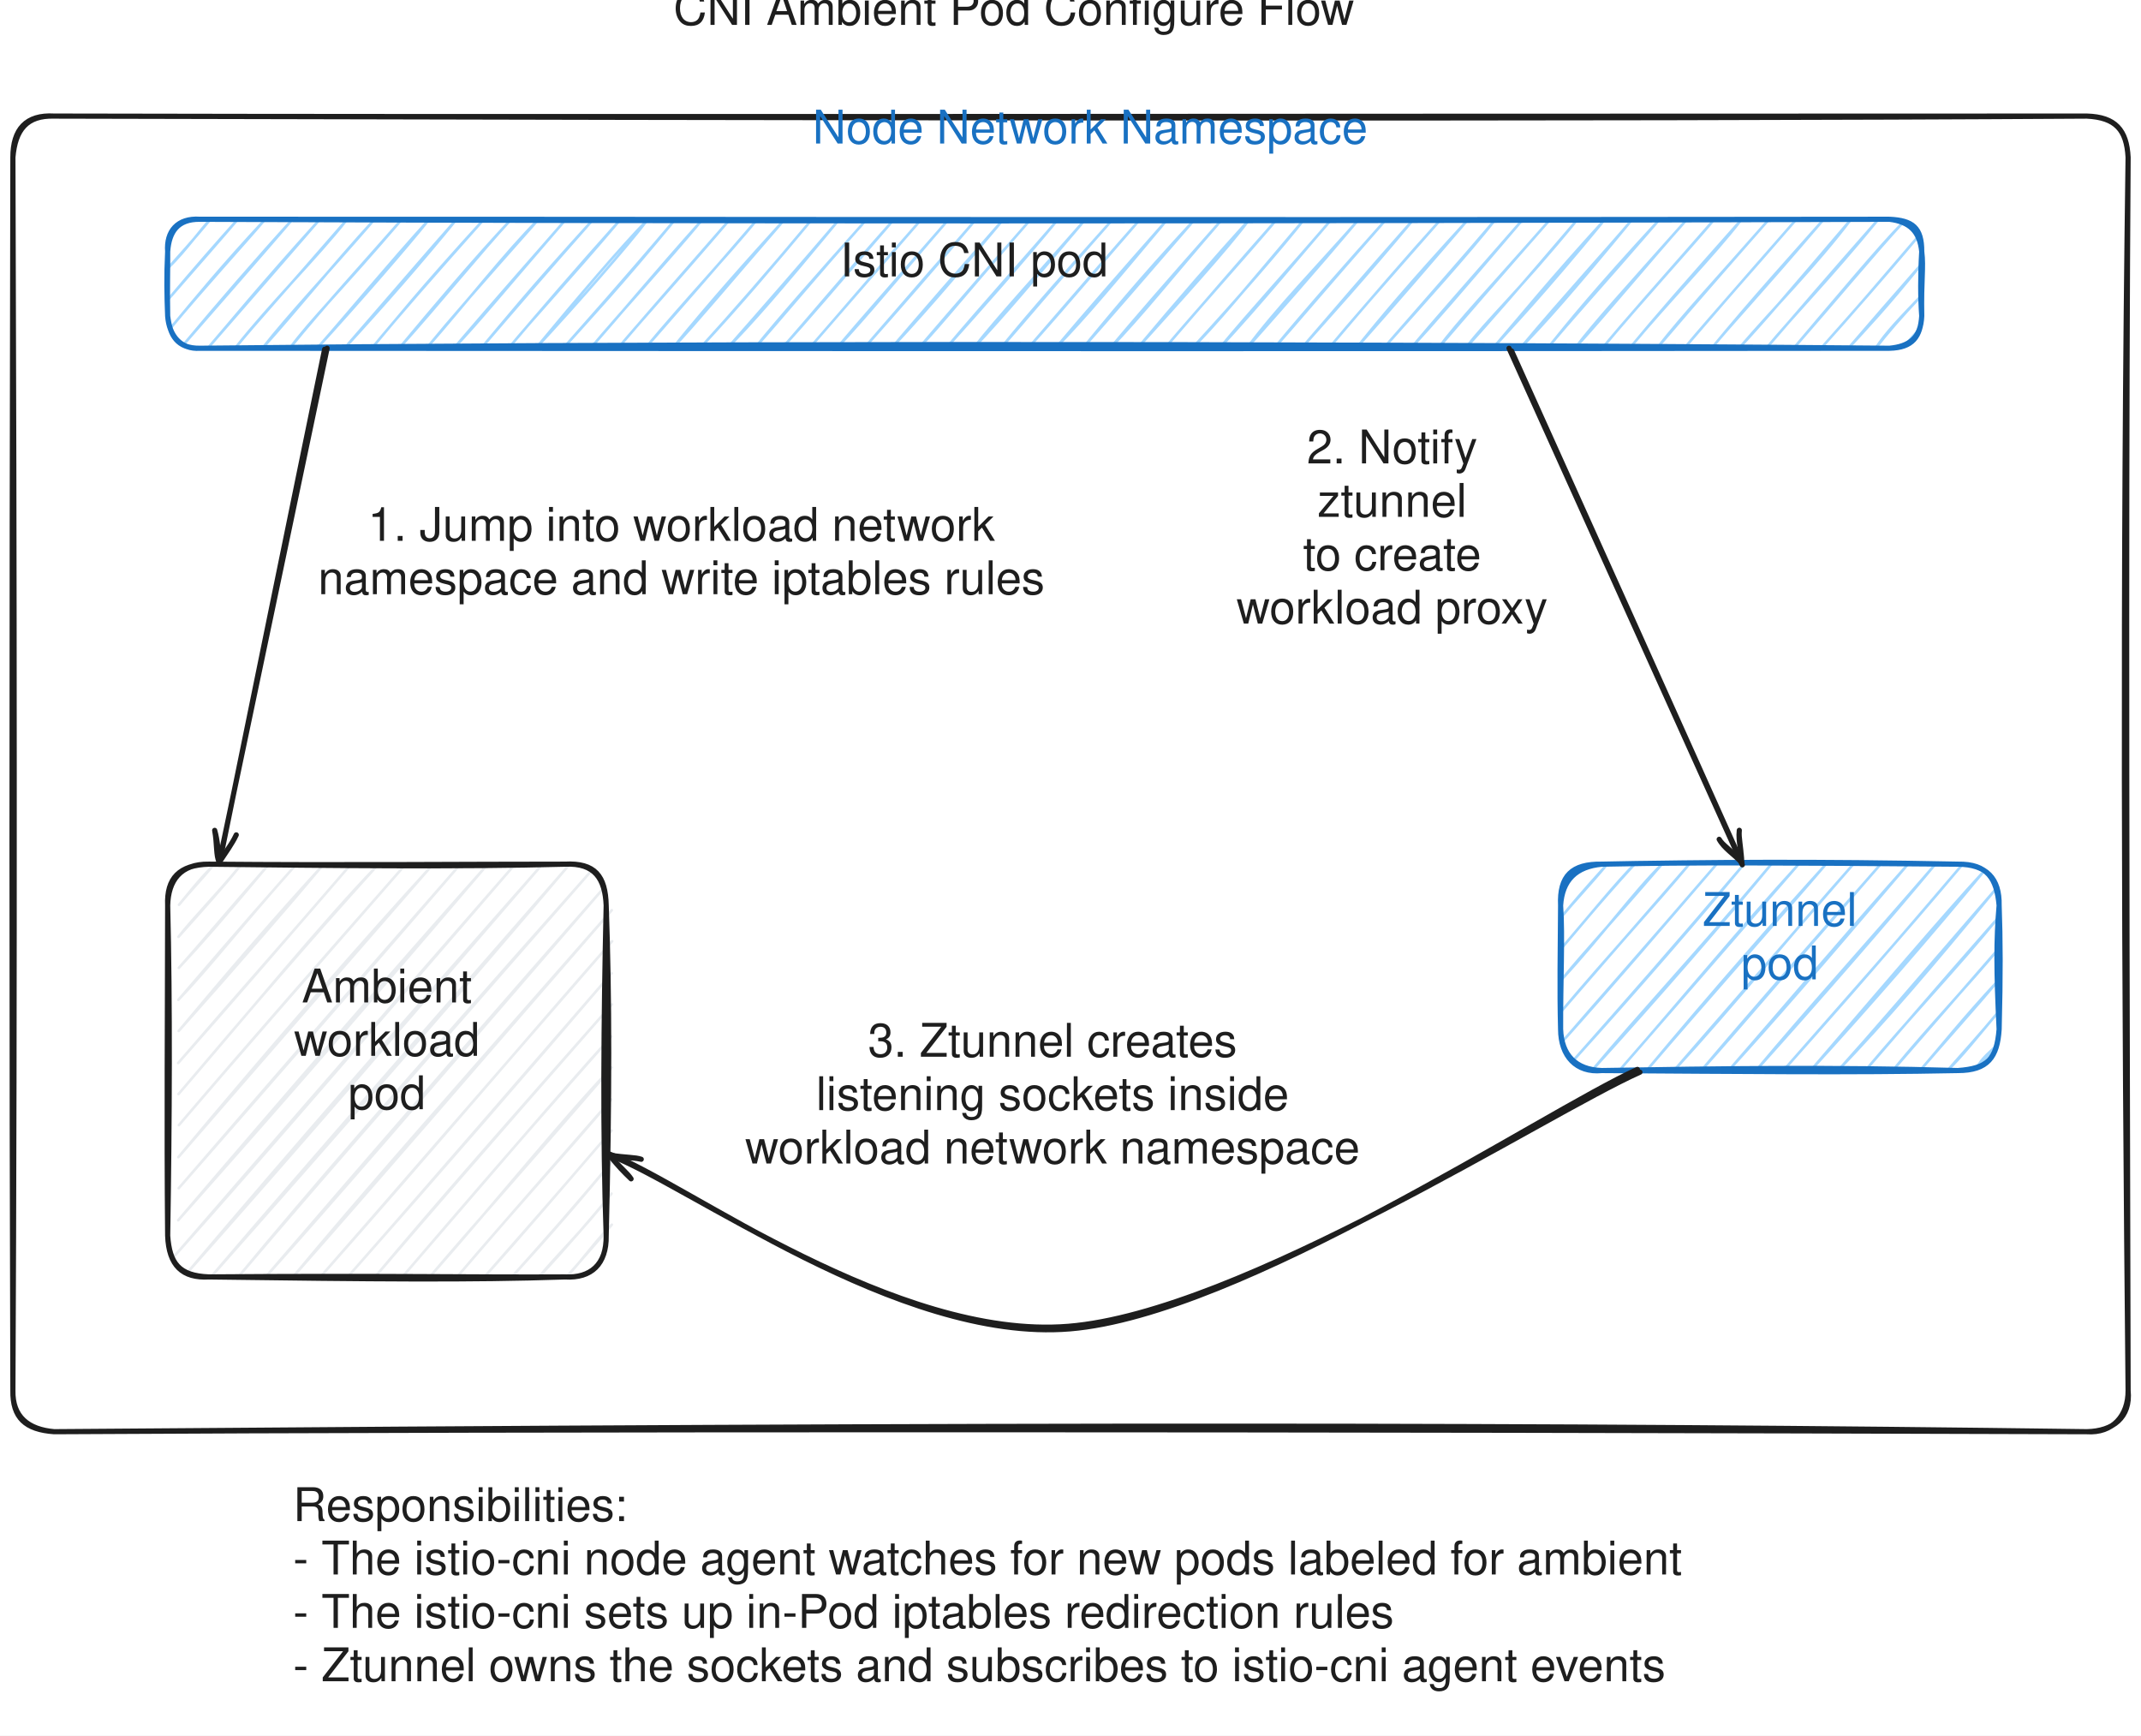
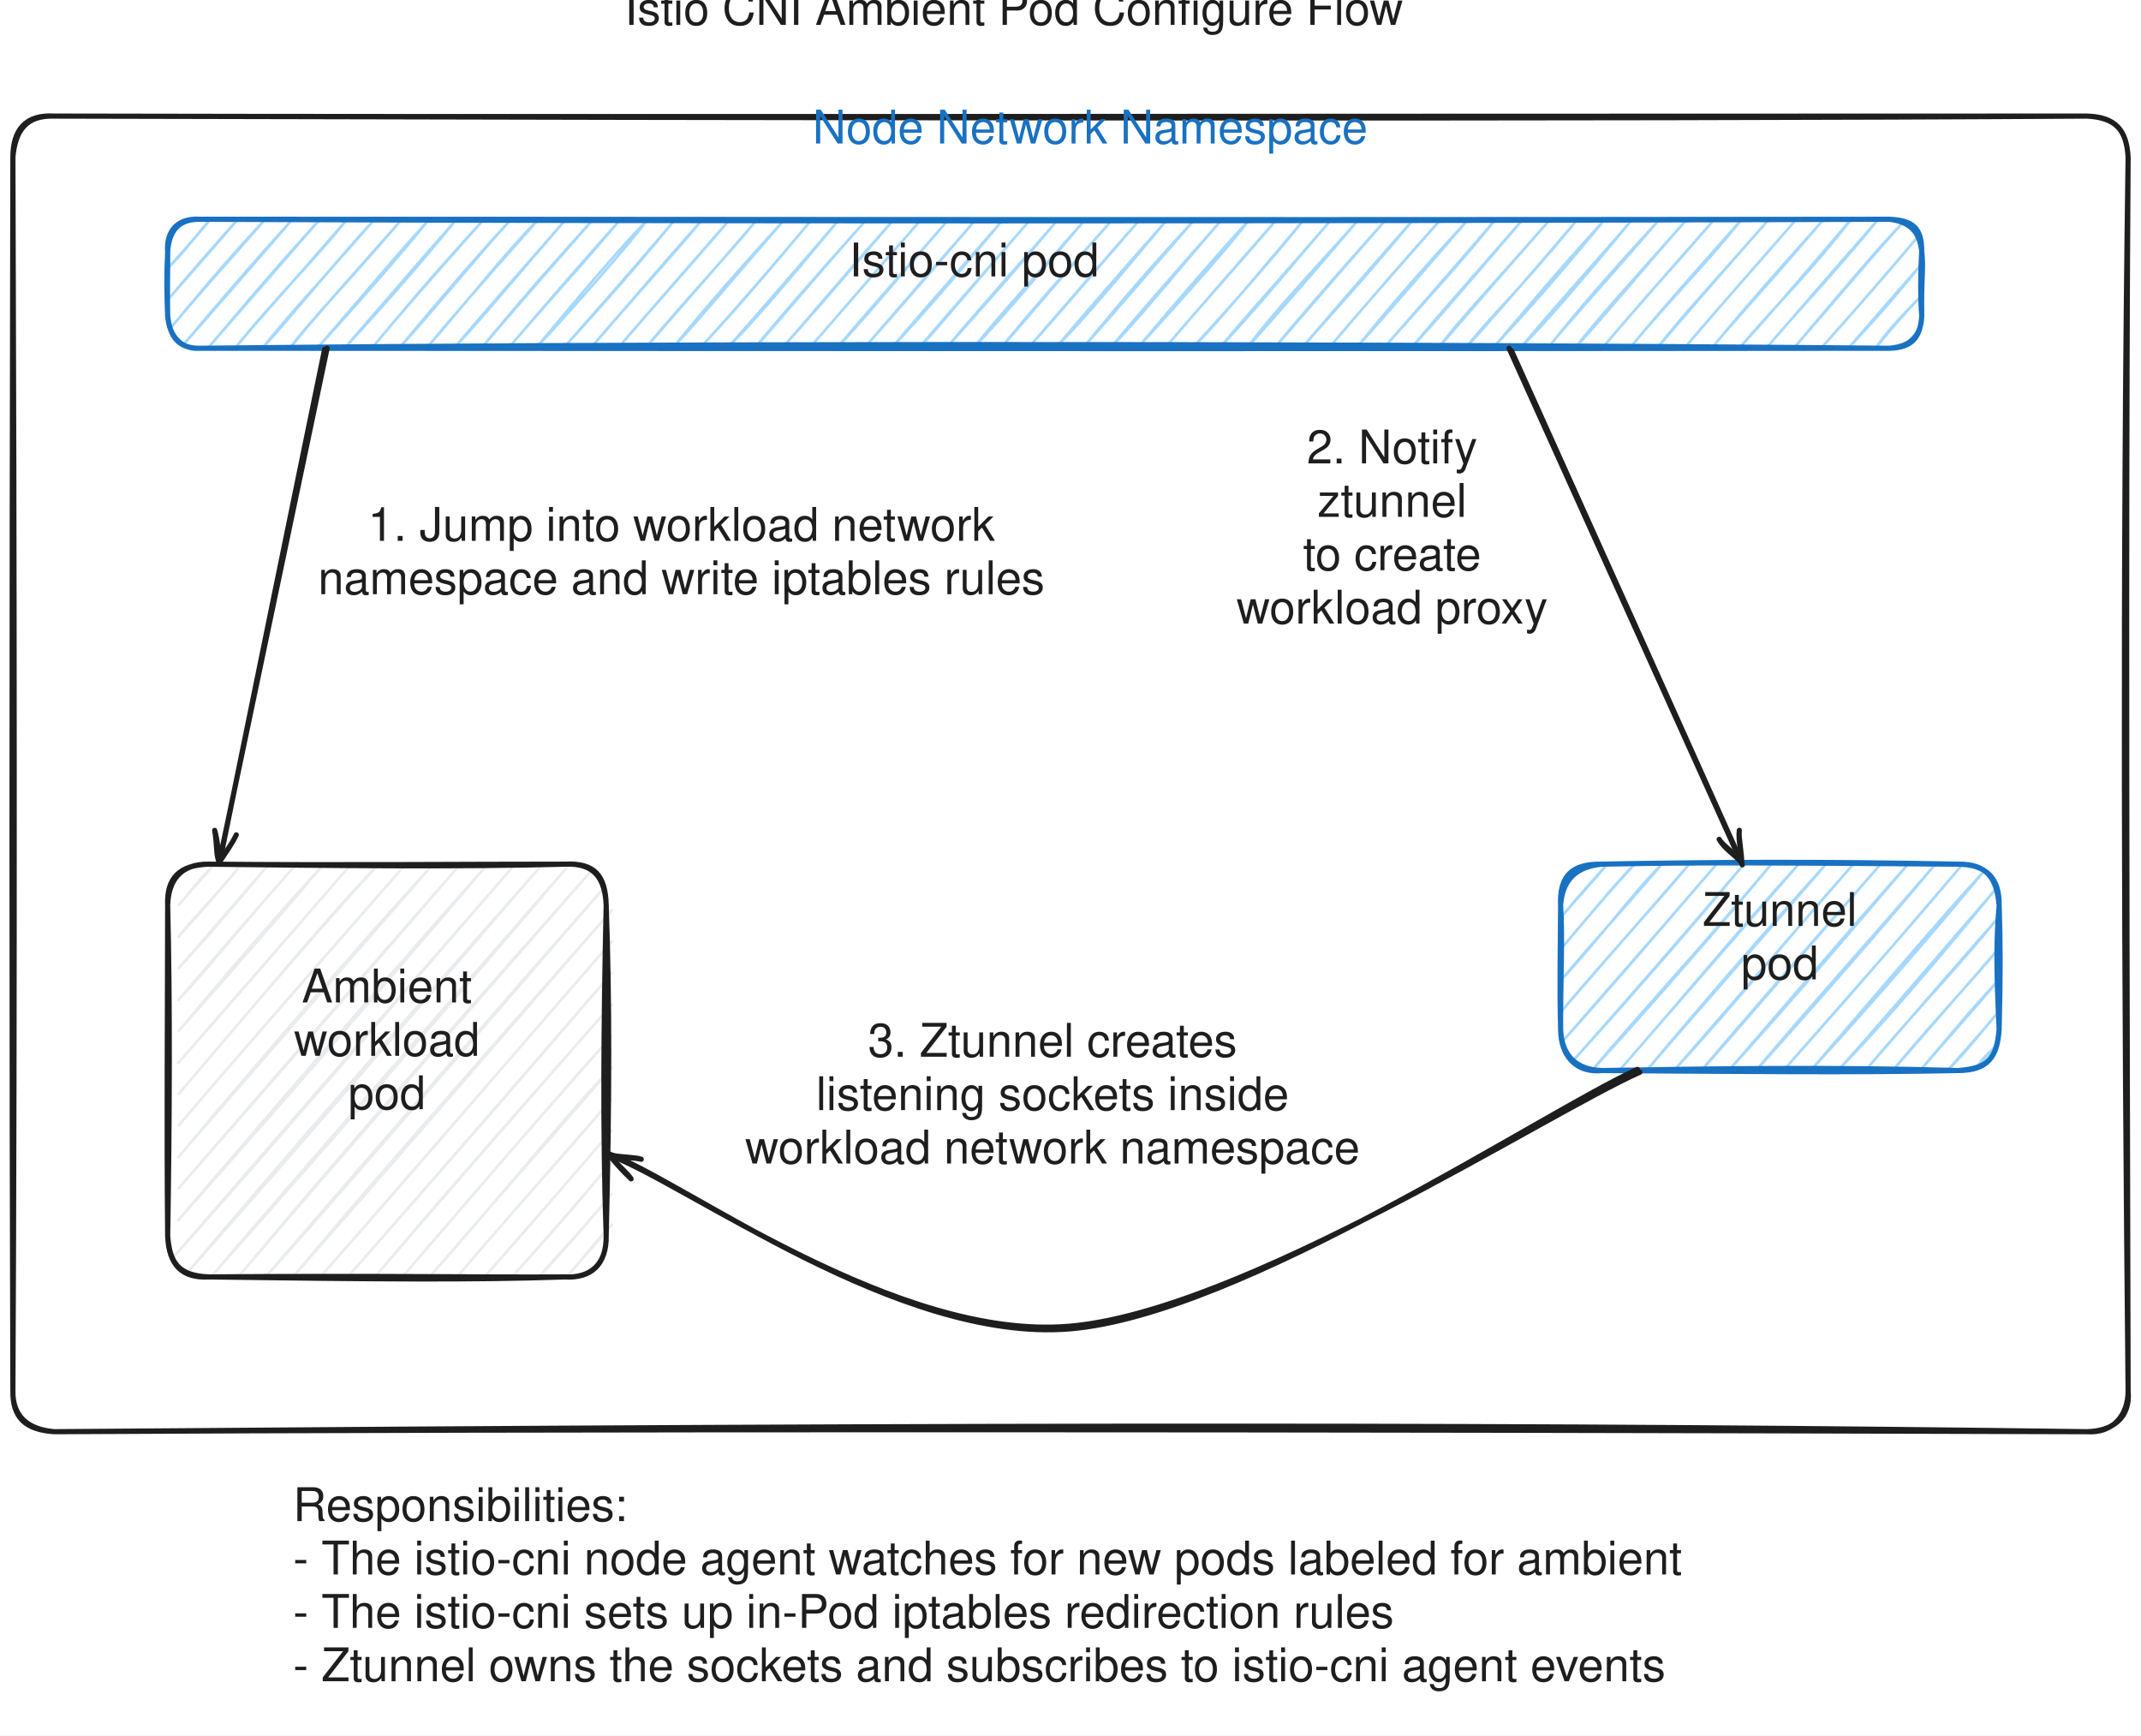
<svg xmlns="http://www.w3.org/2000/svg" version="1.1" viewBox="0 0 1660 1345.6" width="3320" height="2691.2">
  <defs>
    <style class="style-fonts">
      @font-face {
        font-family: "Virgil";
        src: url("https://excalidraw.com/Virgil.woff2");
      }
      @font-face {
        font-family: "Cascadia";
        src: url("https://excalidraw.com/Cascadia.woff2");
      }
      @font-face {
        font-family: "Assistant";
        src: url("https://app.excalidraw.com//dist/excalidraw-assets/Assistant-Regular.woff2");
      }
    </style>
  </defs>
  <rect x="0" y="0" width="1660" height="1345.6" fill="#ffffff" />
  <g stroke-linecap="round" transform="translate(10 90) rotate(0 820 510)">
    <path d="M32 0 C628.51 1.47, 1223.84 2.41, 1608 0 M32 0 C435.96 0.87, 840.23 0.09, 1608 0 M1608 0 C1630.18 0.62, 1638.9 10.75, 1640 32 M1608 0 C1630.43 1.15, 1638.89 10.7, 1640 32 M1640 32 C1635.49 355.02, 1636.9 678.5, 1640 988 M1640 32 C1638.57 243.76, 1638.44 455.67, 1640 988 M1640 988 C1640.18 1007.56, 1627.94 1021.39, 1608 1020 M1640 988 C1642.12 1009.11, 1628.21 1019.57, 1608 1020 M1608 1020 C1198.52 1014.57, 788.81 1014.03, 32 1020 M1608 1020 C1009.57 1018.06, 410.25 1017.82, 32 1020 M32 1020 C9.71 1018.47, -0.39 1009.24, 0 988 M32 1020 C12.08 1018.25, -0.45 1008.61, 0 988 M0 988 C1.58 669.8, 1.12 349.85, 0 32 M0 988 C-0.88 716.04, -0.89 444.3, 0 32 M0 32 C-0.03 10.31, 10.15 -1.3, 32 0 M0 32 C1.82 10.71, 10.62 -0.65, 32 0" stroke="#1e1e1e" stroke-width="4" fill="none" />
  </g>
  <g transform="translate(630 102) rotate(0 215.1667 20.7)">
    <text x="0" y="0" font-family="Helvetica, Segoe UI Emoji" font-size="36px" fill="#1971c2" text-anchor="start" style="white-space: pre;" direction="ltr" dominant-baseline="text-before-edge">Node Network Namespace</text>
  </g>
  <g stroke-linecap="round" transform="translate(130 170) rotate(0 680 50)">
    <path d="M3.56 9.72 C3.56 9.72, 3.56 9.72, 3.56 9.72 M3.56 9.72 C3.56 9.72, 3.56 9.72, 3.56 9.72 M0.54 37.57 C14.58 23.79, 25.49 7.78, 33.35 -0.16 M0.54 37.57 C8.73 28.22, 18.46 17.85, 33.35 -0.16 M0.81 61.65 C20.78 38.79, 41.46 15.18, 54.61 -0.23 M0.81 61.65 C19.56 39.26, 39.48 16.6, 54.61 -0.23 M1.73 84.98 C22.3 60.2, 41.29 36.98, 75.21 0.45 M1.73 84.98 C29.46 51.68, 58.67 19.9, 75.21 0.45 M11.84 97.74 C39.02 66.49, 68.85 32.56, 96.47 0.39 M11.84 97.74 C39.91 64.2, 69.35 30.11, 96.47 0.39 M30.48 100.69 C50.13 77.91, 70.32 52.77, 117.73 0.32 M30.48 100.69 C65.3 60.83, 99.85 20.9, 117.73 0.32 M51.74 100.62 C80.9 63.71, 115.14 30.55, 138.99 0.25 M51.74 100.62 C69.77 78.49, 87.93 59.17, 138.99 0.25 M73 100.55 C95.33 72.25, 119.72 47.01, 160.25 0.18 M73 100.55 C101.15 69.24, 126.68 36.89, 160.25 0.18 M94.26 100.49 C112.22 76.39, 132.92 56.9, 181.51 0.11 M94.26 100.49 C121.57 66.88, 152.06 33.7, 181.51 0.11 M115.52 100.42 C150.55 61.87, 185.15 21.99, 202.77 0.04 M115.52 100.42 C142.61 69.61, 169.93 36.24, 202.77 0.04 M136.78 100.35 C168.26 64.15, 202.73 23.97, 224.03 -0.03 M136.78 100.35 C167.84 66.55, 197.16 32.97, 224.03 -0.03 M158.04 100.28 C176.44 78.6, 193.99 56.01, 245.29 -0.1 M158.04 100.28 C180.07 73.51, 204.1 46.26, 245.29 -0.1 M179.3 100.21 C207.11 66.98, 235.42 33.08, 266.55 -0.17 M179.3 100.21 C211.24 64.68, 242.34 25.99, 266.55 -0.17 M200.56 100.14 C231.38 64.91, 261.84 25.71, 287.81 -0.24 M200.56 100.14 C219.8 76.69, 239.51 54.22, 287.81 -0.24 M221.82 100.07 C241.75 79.06, 259.74 56.75, 308.42 0.45 M221.82 100.07 C255.59 60.41, 288.99 22.89, 308.42 0.45 M242.42 100.76 C261.14 78.62, 277.52 57.76, 329.68 0.38 M242.42 100.76 C268.62 70.24, 294.18 40.55, 329.68 0.38 M263.68 100.69 C285.4 74.4, 308.87 49.87, 350.94 0.31 M263.68 100.69 C289.14 70.64, 316 39.28, 350.94 0.31 M284.94 100.62 C320.68 61.83, 354.93 22.76, 372.2 0.24 M284.94 100.62 C318.29 60.35, 352.08 20.68, 372.2 0.24 M306.2 100.55 C328.12 76.15, 351.94 50.7, 393.46 0.17 M306.2 100.55 C326.87 77.02, 347.75 54.05, 393.46 0.17 M327.46 100.48 C353.02 70.04, 381.84 39.34, 414.72 0.1 M327.46 100.48 C352.37 72.13, 374.73 44.87, 414.72 0.1 M348.72 100.41 C378.38 65.72, 406.11 34.19, 435.98 0.04 M348.72 100.41 C366.86 78.74, 386.85 57.3, 435.98 0.04 M369.98 100.34 C401.63 62.34, 432.94 29.5, 457.24 -0.03 M369.98 100.34 C397.85 68.46, 423.86 38.8, 457.24 -0.03 M391.24 100.27 C410.91 79.07, 430.57 55.29, 478.5 -0.1 M391.24 100.27 C420.46 64.12, 451.72 29.4, 478.5 -0.1 M412.5 100.21 C444.35 65.94, 471.46 33.74, 499.76 -0.17 M412.5 100.21 C438.56 71.57, 464.89 41.49, 499.76 -0.17 M433.76 100.14 C461.11 69.2, 489.17 36.9, 521.02 -0.24 M433.76 100.14 C454.18 79.29, 473.14 57.56, 521.02 -0.24 M455.02 100.07 C476.81 75.69, 498.92 48.5, 541.62 0.45 M455.02 100.07 C476.07 74.29, 498.72 48.57, 541.62 0.45 M475.63 100.75 C496.58 77.65, 515.02 55.89, 562.88 0.38 M475.63 100.75 C498.49 74.94, 520.47 48.07, 562.88 0.38 M496.89 100.68 C524.89 68.5, 551.7 37.53, 584.14 0.31 M496.89 100.68 C521.16 73.07, 545.27 44.31, 584.14 0.31 M518.15 100.62 C543.59 73.47, 567.81 43.56, 605.4 0.24 M518.15 100.62 C537.6 77.65, 556.54 56.23, 605.4 0.24 M539.41 100.55 C567 69.57, 594.04 38.39, 626.66 0.17 M539.41 100.55 C573.99 60.47, 607.35 22.12, 626.66 0.17 M560.67 100.48 C594.18 64.59, 624.97 27.4, 647.92 0.1 M560.67 100.48 C585.44 71.46, 611.63 41.43, 647.92 0.1 M581.93 100.41 C600.47 80.91, 617.73 58.74, 669.18 0.03 M581.93 100.41 C611.74 65.56, 643.69 29.11, 669.18 0.03 M603.19 100.34 C631.9 68.31, 657.62 39.45, 690.44 -0.04 M603.19 100.34 C635.25 62.4, 669.97 24.07, 690.44 -0.04 M624.45 100.27 C645.07 74.16, 669.5 48.14, 711.7 -0.11 M624.45 100.27 C649.41 73.72, 672.06 46.58, 711.7 -0.11 M645.71 100.2 C671.9 67.99, 698.17 38.79, 732.96 -0.18 M645.71 100.2 C665.64 77.67, 684.52 54.58, 732.96 -0.18 M666.97 100.13 C699.89 62.18, 736.45 19.62, 754.22 -0.24 M666.97 100.13 C695.19 68.67, 722.58 35.98, 754.22 -0.24 M688.23 100.06 C712.56 75.08, 734.85 48.13, 774.83 0.44 M688.23 100.06 C712.92 70.84, 737.67 42.54, 774.83 0.44 M708.83 100.75 C728.94 76.49, 750.92 49.15, 796.09 0.37 M708.83 100.75 C732.16 74.28, 755.83 46.96, 796.09 0.37 M730.09 100.68 C756.4 73.43, 776.99 46.79, 817.35 0.3 M730.09 100.68 C750.52 76.43, 772.66 50.8, 817.35 0.3 M751.35 100.61 C786.24 61.86, 821.03 23.76, 838.61 0.23 M751.35 100.61 C781.46 64.63, 812.51 28.98, 838.61 0.23 M772.61 100.54 C801.76 66.14, 834.85 29.78, 859.87 0.17 M772.61 100.54 C801.13 67.58, 829.34 34.7, 859.87 0.17 M793.87 100.47 C813.6 80.79, 833.19 56.78, 881.13 0.1 M793.87 100.47 C829.83 61.46, 864.49 21.21, 881.13 0.1 M815.13 100.4 C840.9 69.33, 866.73 41.54, 902.39 0.03 M815.13 100.4 C848.19 64.69, 878.96 27.05, 902.39 0.03 M836.39 100.33 C860.98 67.47, 889.19 39, 923.65 -0.04 M836.39 100.33 C861.79 71.6, 886.61 43.71, 923.65 -0.04 M857.65 100.27 C876.35 79.24, 894.05 57.89, 944.91 -0.11 M857.65 100.27 C885.08 67.08, 914.08 34.5, 944.91 -0.11 M878.91 100.2 C901.58 74.47, 926.02 48.04, 966.17 -0.18 M878.91 100.2 C903.27 72, 928.46 42.35, 966.17 -0.18 M900.17 100.13 C932.73 61.79, 960.63 29.4, 987.43 -0.25 M900.17 100.13 C918.07 78.58, 936.93 57.11, 987.43 -0.25 M921.43 100.06 C941.55 75.23, 960.31 52.56, 1008.03 0.44 M921.43 100.06 C952.25 65.37, 981.72 31.02, 1008.03 0.44 M942.04 100.74 C974.56 64.2, 1007.99 27.35, 1029.29 0.37 M942.04 100.74 C971.73 66.62, 1003.08 31.23, 1029.29 0.37 M963.3 100.68 C984.04 76, 1004.1 53.54, 1050.55 0.3 M963.3 100.68 C981.94 80.46, 999.26 60.49, 1050.55 0.3 M984.56 100.61 C1001.84 77.5, 1022.9 55.87, 1071.81 0.23 M984.56 100.61 C1007.6 73.7, 1032.07 45.42, 1071.81 0.23 M1005.82 100.54 C1024.02 76.58, 1046.82 56.71, 1093.08 0.16 M1005.82 100.54 C1025.7 78.45, 1046.2 55.14, 1093.08 0.16 M1027.08 100.47 C1044.43 80.95, 1063.01 62.33, 1114.34 0.09 M1027.08 100.47 C1049.18 74.77, 1071.28 47.27, 1114.34 0.09 M1048.34 100.4 C1083.05 58.91, 1117.78 21.34, 1135.6 0.02 M1048.34 100.4 C1067.93 80.21, 1087.79 58.08, 1135.6 0.02 M1069.6 100.33 C1086.55 79.4, 1104.32 57.01, 1156.86 -0.05 M1069.6 100.33 C1088.53 77.21, 1108.59 55.77, 1156.86 -0.05 M1090.86 100.26 C1119.62 68.54, 1145.22 36.84, 1178.12 -0.11 M1090.86 100.26 C1108.1 77.92, 1126.67 57.72, 1178.12 -0.11 M1112.12 100.19 C1130.81 77.47, 1152.76 53.09, 1199.38 -0.18 M1112.12 100.19 C1144.69 61.23, 1177.83 25.48, 1199.38 -0.18 M1133.38 100.12 C1164.25 62.96, 1198.17 28.73, 1219.98 0.5 M1133.38 100.12 C1153.97 75.19, 1176.14 49.93, 1219.98 0.5 M1154.64 100.05 C1176.24 72.48, 1201.43 45.79, 1241.24 0.43 M1154.64 100.05 C1186.93 62.11, 1219.3 25.34, 1241.24 0.43 M1175.24 100.74 C1202.18 68.72, 1227.55 40.83, 1262.5 0.36 M1175.24 100.74 C1193 80.04, 1213.54 56.17, 1262.5 0.36 M1196.5 100.67 C1228.28 61.94, 1262.09 24.84, 1283.76 0.3 M1196.5 100.67 C1213.85 79.55, 1232.58 60.33, 1283.76 0.3 M1217.76 100.6 C1246.58 67.08, 1276.86 37.35, 1305.02 0.23 M1217.76 100.6 C1237.6 79.33, 1256.07 57.59, 1305.02 0.23 M1239.03 100.53 C1261.01 73.94, 1286.07 49.07, 1326.28 0.16 M1239.03 100.53 C1262.25 73.59, 1285.73 46.15, 1326.28 0.16 M1260.29 100.46 C1292.21 64.05, 1324.43 25.25, 1345.57 2.35 M1260.29 100.46 C1293.21 61.66, 1327.07 21.08, 1345.57 2.35 M1281.55 100.4 C1306.59 72.73, 1328.06 47.39, 1357.65 12.85 M1281.55 100.4 C1306.18 72.65, 1329.32 46.76, 1357.65 12.85 M1302.81 100.33 C1316.75 85.15, 1332.42 68.84, 1359.88 34.67 M1302.81 100.33 C1320.13 80.14, 1336.86 60.91, 1359.88 34.67 M1324.07 100.26 C1331.92 87.99, 1343.52 76.12, 1360.15 58.75 M1324.07 100.26 C1332.87 88.81, 1342.75 77.33, 1360.15 58.75 M1346.64 98.68 C1350.86 94.62, 1354.77 88.66, 1359.1 84.34 M1346.64 98.68 C1349.76 93.92, 1354.9 88.81, 1359.1 84.34" stroke="#a5d8ff" stroke-width="2" fill="none" />
    <path d="M25 0 C348.87 -0.12, 672.5 0.72, 1335 0 M25 0 C420.07 1.67, 815.59 1.66, 1335 0 M1335 0 C1350.96 1.96, 1358.41 9.7, 1360 25 M1335 0 C1352.83 0.84, 1360.04 6.34, 1360 25 M1360 25 C1361.58 37.71, 1359.44 46.7, 1360 75 M1360 25 C1358.92 43.33, 1358.97 61.45, 1360 75 M1360 75 C1359.29 92.22, 1350.17 98.56, 1335 100 M1360 75 C1358.92 91.01, 1353.05 99.61, 1335 100 M1335 100 C832.7 95.7, 329.57 96.71, 25 100 M1335 100 C977.92 100.39, 621.41 100.35, 25 100 M25 100 C7.14 100.21, 1.8 89.84, 0 75 M25 100 C10.09 101.05, 1.1 90.27, 0 75 M0 75 C-0.63 59.16, -0.94 44.42, 0 25 M0 75 C-0.46 54.79, 0.14 35.64, 0 25 M0 25 C1.08 9.75, 7.65 -0.22, 25 0 M0 25 C-1.17 9.52, 7.46 -1.21, 25 0" stroke="#1971c2" stroke-width="4" fill="none" />
  </g>
  <g stroke-linecap="round" transform="translate(130 670) rotate(0 170 160)">
    <path d="M7.86 8.16 C7.86 8.16, 7.86 8.16, 7.86 8.16 M7.86 8.16 C7.86 8.16, 7.86 8.16, 7.86 8.16 M8.78 31.49 C16.28 22.24, 26.44 11.77, 34.37 2.05 M8.78 31.49 C16.93 21.69, 23.52 12.91, 34.37 2.05 M8.39 56.32 C20.47 40.86, 37.05 24.57, 55.63 1.98 M8.39 56.32 C26.06 36.54, 44.33 16.23, 55.63 1.98 M8.66 80.4 C26.14 61.69, 42.24 43.29, 76.89 1.91 M8.66 80.4 C27.67 59.13, 44.08 39.12, 76.89 1.91 M8.27 105.24 C33.06 79.28, 53.95 51.52, 98.15 1.85 M8.27 105.24 C27.85 82.72, 47.7 58.85, 98.15 1.85 M8.54 129.32 C44.66 86.09, 80.15 44.77, 119.41 1.78 M8.54 129.32 C52.88 79.57, 96.41 29.35, 119.41 1.78 M8.15 154.16 C52.54 102.6, 96.1 53.71, 140.67 1.71 M8.15 154.16 C51.05 105.69, 90.8 59.38, 140.67 1.71 M8.41 178.24 C66.12 111.18, 121.16 43.88, 161.28 2.39 M8.41 178.24 C58.5 119.09, 110.05 59.01, 161.28 2.39 M8.68 202.32 C55.64 147.37, 102.38 94.29, 182.54 2.32 M8.68 202.32 C63.09 138.43, 119.36 74.42, 182.54 2.32 M8.29 227.16 C79.94 141.28, 153.51 57.18, 203.8 2.26 M8.29 227.16 C68.23 157.79, 128.41 89.01, 203.8 2.26 M8.56 251.24 C76.78 172.26, 146.84 91.37, 225.06 2.19 M8.56 251.24 C91.11 157.06, 172.77 63.05, 225.06 2.19 M8.17 276.08 C66.86 209.55, 124.93 144.55, 246.32 2.12 M8.17 276.08 C92.87 176.76, 179.03 77.72, 246.32 2.12 M4.5 304.69 C84.72 214.7, 163.81 122.1, 267.58 2.05 M4.5 304.69 C68.62 230.67, 133.42 155.82, 267.58 2.05 M14.6 317.45 C102.79 217.96, 190.41 116.17, 288.84 1.98 M14.6 317.45 C99.8 216.74, 186.08 118.52, 288.84 1.98 M32.58 321.15 C116.86 222.48, 203.05 124.74, 310.1 1.91 M32.58 321.15 C133.7 206.93, 234.05 91.98, 310.1 1.91 M53.84 321.08 C128.85 232.5, 207.54 143.92, 327.42 6.37 M53.84 321.08 C110.91 252.24, 170.37 183.58, 327.42 6.37 M75.1 321.01 C131.52 257.97, 185.65 195.09, 338.18 18.38 M75.1 321.01 C169.73 211.07, 266.23 100.14, 338.18 18.38 M96.36 320.95 C151.01 255.27, 207.66 191.43, 344.35 35.67 M96.36 320.95 C165.25 242.79, 233.11 163.96, 344.35 35.67 M117.62 320.88 C200.39 227.43, 281.42 131.52, 344.62 59.75 M117.62 320.88 C165.11 266.8, 211.79 212.52, 344.62 59.75 M138.88 320.81 C216.9 232.07, 292.91 143.74, 344.23 84.58 M138.88 320.81 C209.84 240.56, 280.34 159.38, 344.23 84.58 M160.14 320.74 C211.14 259.88, 264 200.07, 344.5 108.67 M160.14 320.74 C199.73 274.5, 238.99 228.98, 344.5 108.67 M181.4 320.67 C242.77 249.58, 304.76 176.81, 344.11 133.5 M181.4 320.67 C216.95 279.34, 252.12 237.47, 344.11 133.5 M202.67 320.6 C256.57 259.5, 308.35 195.02, 344.37 157.58 M202.67 320.6 C236.12 281.07, 271.05 242.55, 344.37 157.58 M223.93 320.53 C249.37 290.83, 275.08 261.22, 343.98 182.42 M223.93 320.53 C267.59 268.95, 312.67 219.83, 343.98 182.42 M245.19 320.46 C268.58 293.53, 290.86 268.84, 344.25 206.5 M245.19 320.46 C276.9 285.12, 307.6 248.98, 344.25 206.5 M265.79 321.15 C290.97 293.09, 313.48 267.84, 344.52 230.58 M265.79 321.15 C295.71 288.55, 324.01 255.77, 344.52 230.58 M287.05 321.08 C302.22 302.23, 320.57 285.67, 344.13 255.42 M287.05 321.08 C308.87 297.42, 330.41 272.61, 344.13 255.42 M308.97 320.26 C320.69 308.05, 332.14 291.37, 344.39 279.5 M308.97 320.26 C319.15 308.65, 328.99 297.7, 344.39 279.5" stroke="#e9ecef" stroke-width="2" fill="none" />
    <path d="M32 0 C127.79 1.11, 225.07 2.17, 308 0 M32 0 C133.58 0.93, 236.7 -0.05, 308 0 M308 0 C331.21 -1.26, 339.5 9.06, 340 32 M308 0 C331.52 -1.15, 339.15 11.68, 340 32 M340 32 C338.03 120.19, 337.24 210.74, 340 288 M340 32 C342.57 104.63, 342.63 178.51, 340 288 M340 288 C340.28 309.9, 328.76 321.29, 308 320 M340 288 C340.45 310.53, 327.66 321.01, 308 320 M308 320 C237.96 320.41, 165.65 318.95, 32 320 M308 320 C234.42 322.48, 160.37 321.69, 32 320 M32 320 C11.61 321.17, 0.84 311.31, 0 288 M32 320 C8.67 319.09, 1.49 309.45, 0 288 M0 288 C-0.83 201.76, -0.08 116.39, 0 32 M0 288 C1.48 197.86, 1.86 107.55, 0 32 M0 32 C0.45 12.66, 9.97 -0.41, 32 0 M0 32 C-0.91 10.84, 9 0.61, 32 0" stroke="#1e1e1e" stroke-width="4" fill="none" />
  </g>
  <g transform="translate(227.9333 767.9) rotate(0 72.06667 62.1)">
    <text x="72.067" y="0" font-family="Helvetica, Segoe UI Emoji" font-size="36px" fill="#1e1e1e" text-anchor="middle" style="white-space: pre;" direction="ltr" dominant-baseline="text-before-edge">Ambient</text>
    <text x="72.067" y="41.4" font-family="Helvetica, Segoe UI Emoji" font-size="36px" fill="#1e1e1e" text-anchor="middle" style="white-space: pre;" direction="ltr" dominant-baseline="text-before-edge">workload</text>
    <text x="72.067" y="82.8" font-family="Helvetica, Segoe UI Emoji" font-size="36px" fill="#1e1e1e" text-anchor="middle" style="white-space: pre;" direction="ltr" dominant-baseline="text-before-edge">pod</text>
  </g>
  <g stroke-linecap="round" transform="translate(1210 670) rotate(0 170 80)">
    <path d="M7.86 8.16 C7.86 8.16, 7.86 8.16, 7.86 8.16 M7.86 8.16 C7.86 8.16, 7.86 8.16, 7.86 8.16 M0.91 40.54 C11.18 28.17, 22.39 16.58, 36.34 -0.21 M0.91 40.54 C8.77 31.07, 15.35 23.02, 36.34 -0.21 M1.18 64.62 C21.49 40.92, 43.11 14.27, 57.6 -0.28 M1.18 64.62 C13.72 50.28, 24.96 35.65, 57.6 -0.28 M1.44 88.71 C31.22 56.48, 58.24 19.77, 78.2 0.41 M1.44 88.71 C19.27 66.86, 38.64 46.49, 78.2 0.41 M1.05 113.54 C21.95 89.38, 42.87 65.27, 99.46 0.34 M1.05 113.54 C36.68 71.18, 73.87 31.13, 99.46 0.34 M1.32 137.62 C29.13 105.38, 55.99 75.42, 120.72 0.27 M1.32 137.62 C39.41 95.13, 76.49 51.65, 120.72 0.27 M9.46 152.65 C50.76 106.04, 89.53 62, 141.98 0.2 M9.46 152.65 C59.03 97.8, 107.03 42.4, 141.98 0.2 M24.82 159.37 C62.9 113.91, 103.73 70.95, 163.24 0.13 M24.82 159.37 C77 101.75, 128.54 42.43, 163.24 0.13 M45.42 160.06 C92.6 106.31, 140.35 48.31, 184.5 0.06 M45.42 160.06 C84.46 115.03, 122.62 71.45, 184.5 0.06 M66.68 159.99 C116.74 99.88, 170.06 39.34, 205.76 -0.01 M66.68 159.99 C114.56 104, 162.21 50.66, 205.76 -0.01 M87.94 159.92 C133.96 109.84, 176.23 57.09, 227.02 -0.08 M87.94 159.92 C128.05 113.85, 167.23 68.63, 227.02 -0.08 M109.2 159.85 C139.83 125.67, 168.66 91.16, 248.28 -0.15 M109.2 159.85 C145.07 117.35, 182.36 74.89, 248.28 -0.15 M130.46 159.78 C174 109.86, 215.18 60.94, 269.54 -0.22 M130.46 159.78 C165.21 121.5, 198.63 83.33, 269.54 -0.22 M151.06 160.47 C191.56 112.13, 232.32 67.41, 290.8 -0.28 M151.06 160.47 C203.83 101.68, 254.8 42.99, 290.8 -0.28 M172.32 160.4 C202.44 126.44, 233.46 91.94, 311.41 0.4 M172.32 160.4 C219.55 106.49, 266.7 53.68, 311.41 0.4 M193.58 160.33 C241.39 107.97, 287.55 54.72, 328.08 5.61 M193.58 160.33 C244.94 100.63, 296.28 40.13, 328.08 5.61 M214.84 160.26 C252.69 120.61, 285.69 82.31, 338.18 18.38 M214.84 160.26 C242.27 129.79, 268.35 99.26, 338.18 18.38 M236.1 160.19 C270.28 119.29, 307.86 80.16, 340.42 40.19 M236.1 160.19 C261.31 131.25, 284.48 103.8, 340.42 40.19 M257.36 160.12 C286.14 125.08, 319.35 90.25, 340.68 64.28 M257.36 160.12 C278.95 135.22, 301.3 109.61, 340.68 64.28 M278.63 160.05 C294.73 141.42, 310.47 121.23, 340.29 89.11 M278.63 160.05 C299.86 135.41, 321.69 111.18, 340.29 89.11 M299.89 159.99 C311.49 148.77, 322.09 135.2, 340.56 113.19 M299.89 159.99 C313.07 144.95, 325.08 131.91, 340.56 113.19 M322.46 158.41 C325.89 150.6, 334.8 144.02, 338.2 140.29 M322.46 158.41 C328.2 151.41, 334.06 145.35, 338.2 140.29" stroke="#a5d8ff" stroke-width="2" fill="none" />
    <path d="M32 0 C115.12 -1.58, 198.42 -2.21, 308 0 M32 0 C102.74 -1.59, 173.72 -1.1, 308 0 M308 0 C331.09 -0.41, 338.15 11.34, 340 32 M308 0 C330.2 0.14, 340.44 10.94, 340 32 M340 32 C337.67 59.07, 337.84 82.85, 340 128 M340 32 C340.95 58.44, 341.1 85.31, 340 128 M340 128 C338.68 149.44, 331.22 160.03, 308 160 M340 128 C338.07 151.61, 330.94 158.32, 308 160 M308 160 C213.28 157.23, 121.03 158.49, 32 160 M308 160 C224.91 161.7, 140.43 160.65, 32 160 M32 160 C11.57 159.43, 0.73 147.83, 0 128 M32 160 C12.11 162, 0.06 148.75, 0 128 M0 128 C-0.18 91.63, 1.67 56.31, 0 32 M0 128 C-0.85 96.87, -0.2 65.81, 0 32 M0 32 C-1.05 9.01, 8.78 -0.42, 32 0 M0 32 C1.23 12.38, 11.98 1.83, 32 0" stroke="#1971c2" stroke-width="4" fill="none" />
  </g>
  <g transform="translate(1319.933 708.6) rotate(0 60.06667 41.4)">
-     <text x="60.067" y="0" font-family="Helvetica, Segoe UI Emoji" font-size="36px" fill="#1971c2" text-anchor="middle" style="white-space: pre;" direction="ltr" dominant-baseline="text-before-edge">Ztunnel</text>
-     <text x="60.067" y="41.4" font-family="Helvetica, Segoe UI Emoji" font-size="36px" fill="#1971c2" text-anchor="middle" style="white-space: pre;" direction="ltr" dominant-baseline="text-before-edge">pod</text>
+     <text x="60.067" y="0" font-family="Helvetica, Segoe UI Emoji" font-size="36px" fill="#1e1e1e" text-anchor="middle" style="white-space: pre;" direction="ltr" dominant-baseline="text-before-edge">Ztunnel</text>
+     <text x="60.067" y="41.4" font-family="Helvetica, Segoe UI Emoji" font-size="36px" fill="#1e1e1e" text-anchor="middle" style="white-space: pre;" direction="ltr" dominant-baseline="text-before-edge">pod</text>
  </g>
  <g stroke-linecap="round">
    <g transform="translate(252.257 270.2437) rotate(0 -41.29717 199.0556)">
      <path d="M-0.55 0.53 C-14.32 66.91, -68.21 330.9, -81.75 397.21 M1.36 -0.24 C-12.56 66.37, -68.34 331.6, -82.26 398.28" stroke="#1e1e1e" stroke-width="4" fill="none" />
    </g>
    <g transform="translate(252.257 270.2437) rotate(0 -41.29717 199.0556)">
      <path d="M-85.81 373.53 C-83.84 384.12, -84.9 393.25, -82.26 398.28 M-85.81 373.53 C-83.51 381.49, -83.15 389.49, -82.26 398.28" stroke="#1e1e1e" stroke-width="4" fill="none" />
    </g>
    <g transform="translate(252.257 270.2437) rotate(0 -41.29717 199.0556)">
      <path d="M-69.07 377.04 C-73.28 386.25, -80.54 394.08, -82.26 398.28 M-69.07 377.04 C-72.2 383.78, -77.25 390.65, -82.26 398.28" stroke="#1e1e1e" stroke-width="4" fill="none" />
    </g>
  </g>
  <mask />
  <g transform="translate(246.0333 410) rotate(0 282.2667 41.4)">
    <text x="282.267" y="0" font-family="Helvetica, Segoe UI Emoji" font-size="36px" fill="#1e1e1e" text-anchor="middle" style="white-space: pre;" direction="ltr" dominant-baseline="text-before-edge">1. Jump into workload network </text>
    <text x="282.267" y="41.4" font-family="Helvetica, Segoe UI Emoji" font-size="36px" fill="#1e1e1e" text-anchor="middle" style="white-space: pre;" direction="ltr" dominant-baseline="text-before-edge">namespace and write iptables rules</text>
  </g>
  <g stroke-linecap="round">
    <g transform="translate(1170.323 270.9283) rotate(0 89.8385 199.5359)">
      <path d="M-0.32 -0.93 C29.74 65.68, 150.49 333.07, 180.54 399.58 M1.71 1.2 C31.68 67.45, 150.43 331.43, 180.04 397.72" stroke="#1e1e1e" stroke-width="4" fill="none" />
    </g>
    <g transform="translate(1170.323 270.9283) rotate(0 89.8385 199.5359)">
      <path d="M162.62 379.78 C166.51 386.88, 174.35 391.53, 180.04 397.72 M162.62 379.78 C165.45 384.6, 170.67 386.86, 180.04 397.72" stroke="#1e1e1e" stroke-width="4" fill="none" />
    </g>
    <g transform="translate(1170.323 270.9283) rotate(0 89.8385 199.5359)">
      <path d="M178.23 372.79 C177.23 382.02, 180.19 388.87, 180.04 397.72 M178.23 372.79 C177.57 379.12, 179.37 382.91, 180.04 397.72" stroke="#1e1e1e" stroke-width="4" fill="none" />
    </g>
  </g>
  <mask />
  <g transform="translate(958.275 350) rotate(0 121.1 82.8)">
    <text x="121.1" y="0" font-family="Helvetica, Segoe UI Emoji" font-size="36px" fill="#1e1e1e" text-anchor="middle" style="white-space: pre;" direction="ltr" dominant-baseline="text-before-edge">2. Notify</text>
    <text x="121.1" y="41.4" font-family="Helvetica, Segoe UI Emoji" font-size="36px" fill="#1e1e1e" text-anchor="middle" style="white-space: pre;" direction="ltr" dominant-baseline="text-before-edge">ztunnel</text>
    <text x="121.1" y="82.8" font-family="Helvetica, Segoe UI Emoji" font-size="36px" fill="#1e1e1e" text-anchor="middle" style="white-space: pre;" direction="ltr" dominant-baseline="text-before-edge">to create </text>
    <text x="121.1" y="124.2" font-family="Helvetica, Segoe UI Emoji" font-size="36px" fill="#1e1e1e" text-anchor="middle" style="white-space: pre;" direction="ltr" dominant-baseline="text-before-edge">workload proxy</text>
  </g>
  <g stroke-linecap="round">
    <g transform="translate(1270 830) rotate(0 -399.0556 100)">
      <path d="M-0.46 -0.88 C-73.83 32.35, -307.73 189.34, -440.54 200.28 C-573.34 211.23, -737.71 87.2, -797.28 64.78 M1.5 1.27 C-72.05 34.05, -308.58 187.59, -441.77 198.31 C-574.96 209.02, -738.3 87.47, -797.61 65.55" stroke="#1e1e1e" stroke-width="4" fill="none" />
    </g>
    <g transform="translate(1270 830) rotate(0 -399.0556 100)">
      <path d="M-772.82 68.78 C-781.15 66.9, -786.04 68.28, -797.61 65.55 M-772.82 68.78 C-777.77 67.09, -783.63 67.68, -797.61 65.55" stroke="#1e1e1e" stroke-width="4" fill="none" />
    </g>
    <g transform="translate(1270 830) rotate(0 -399.0556 100)">
      <path d="M-780.7 83.96 C-786.97 77.92, -789.69 75.13, -797.61 65.55 M-780.7 83.96 C-783.98 79.02, -788.15 76.36, -797.61 65.55" stroke="#1e1e1e" stroke-width="4" fill="none" />
    </g>
  </g>
  <mask />
  <g transform="translate(577.85 810) rotate(0 238.2167 62.1)">
    <text x="238.217" y="0" font-family="Helvetica, Segoe UI Emoji" font-size="36px" fill="#1e1e1e" text-anchor="middle" style="white-space: pre;" direction="ltr" dominant-baseline="text-before-edge">3. Ztunnel creates</text>
    <text x="238.217" y="41.4" font-family="Helvetica, Segoe UI Emoji" font-size="36px" fill="#1e1e1e" text-anchor="middle" style="white-space: pre;" direction="ltr" dominant-baseline="text-before-edge">listening sockets inside </text>
    <text x="238.217" y="82.8" font-family="Helvetica, Segoe UI Emoji" font-size="36px" fill="#1e1e1e" text-anchor="middle" style="white-space: pre;" direction="ltr" dominant-baseline="text-before-edge">workload network namespace</text>
  </g>
-   <g transform="translate(651.2333 205) rotate(0 104.0667 20.7)">
-     <text x="104.067" y="0" font-family="Helvetica, Segoe UI Emoji" font-size="36px" fill="#1e1e1e" text-anchor="middle" style="white-space: pre;" direction="ltr" dominant-baseline="text-before-edge">Istio CNI pod</text>
+   <g transform="translate(658.2167 205) rotate(0 97.08334 20.7)">
+     <text x="97.083" y="0" font-family="Helvetica, Segoe UI Emoji" font-size="36px" fill="#1e1e1e" text-anchor="middle" style="white-space: pre;" direction="ltr" dominant-baseline="text-before-edge">Istio-cni pod</text>
  </g>
  <g transform="translate(227.225 1170) rotate(0 540.5167 82.8)">
    <text x="0" y="0" font-family="Helvetica, Segoe UI Emoji" font-size="36px" fill="#1e1e1e" text-anchor="start" style="white-space: pre;" direction="ltr" dominant-baseline="text-before-edge">Responsibilities:</text>
    <text x="0" y="41.4" font-family="Helvetica, Segoe UI Emoji" font-size="36px" fill="#1e1e1e" text-anchor="start" style="white-space: pre;" direction="ltr" dominant-baseline="text-before-edge">- The istio-cni node agent watches for new pods labeled for ambient</text>
    <text x="0" y="82.8" font-family="Helvetica, Segoe UI Emoji" font-size="36px" fill="#1e1e1e" text-anchor="start" style="white-space: pre;" direction="ltr" dominant-baseline="text-before-edge">- The istio-cni sets up in-Pod iptables redirection rules</text>
    <text x="0" y="124.2" font-family="Helvetica, Segoe UI Emoji" font-size="36px" fill="#1e1e1e" text-anchor="start" style="white-space: pre;" direction="ltr" dominant-baseline="text-before-edge">- Ztunnel owns the sockets and subscribes to istio-cni agent events</text>
  </g>
-   <g transform="translate(520.9 10) rotate(0 265.1833 20.7)">
-     <text x="265.183" y="0" font-family="Helvetica, Segoe UI Emoji" font-size="36px" fill="#1e1e1e" text-anchor="middle" style="white-space: pre;" direction="ltr" dominant-baseline="text-before-edge">CNI Ambient Pod Configure Flow</text>
+   <g transform="translate(482.8833 10) rotate(0 303.2 20.7)">
+     <text x="303.2" y="0" font-family="Helvetica, Segoe UI Emoji" font-size="36px" fill="#1e1e1e" text-anchor="middle" style="white-space: pre;" direction="ltr" dominant-baseline="text-before-edge">Istio CNI Ambient Pod Configure Flow</text>
  </g>
</svg>
